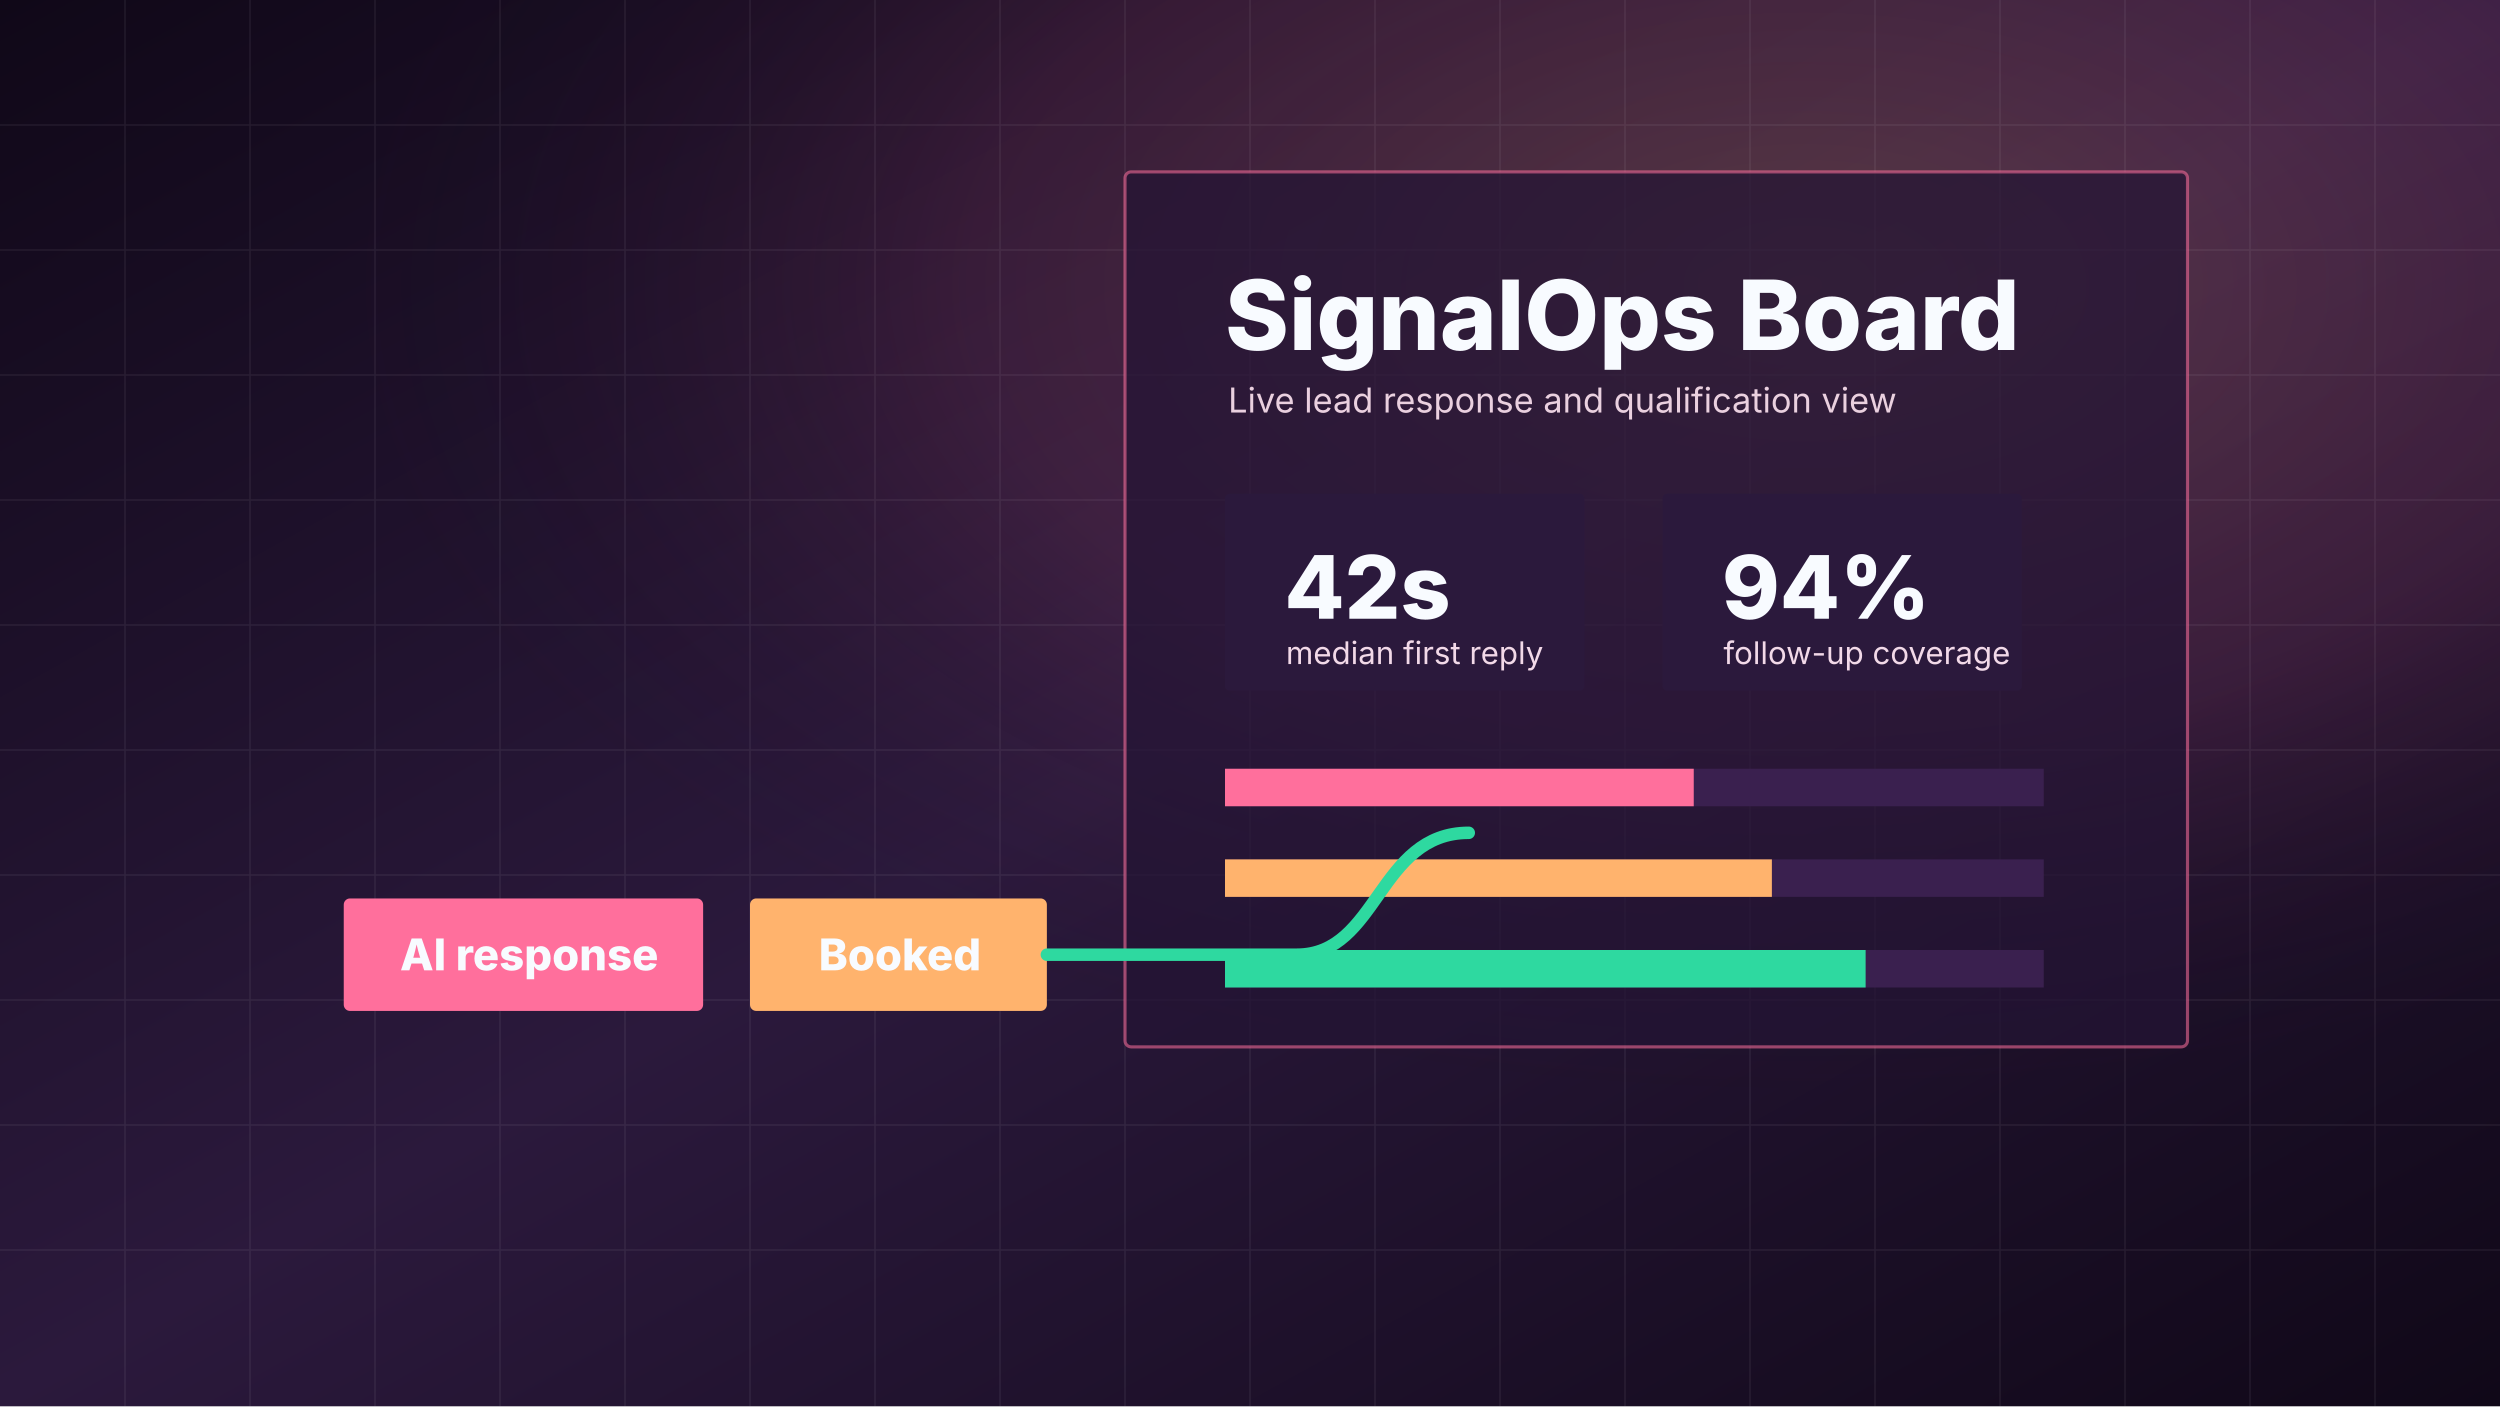
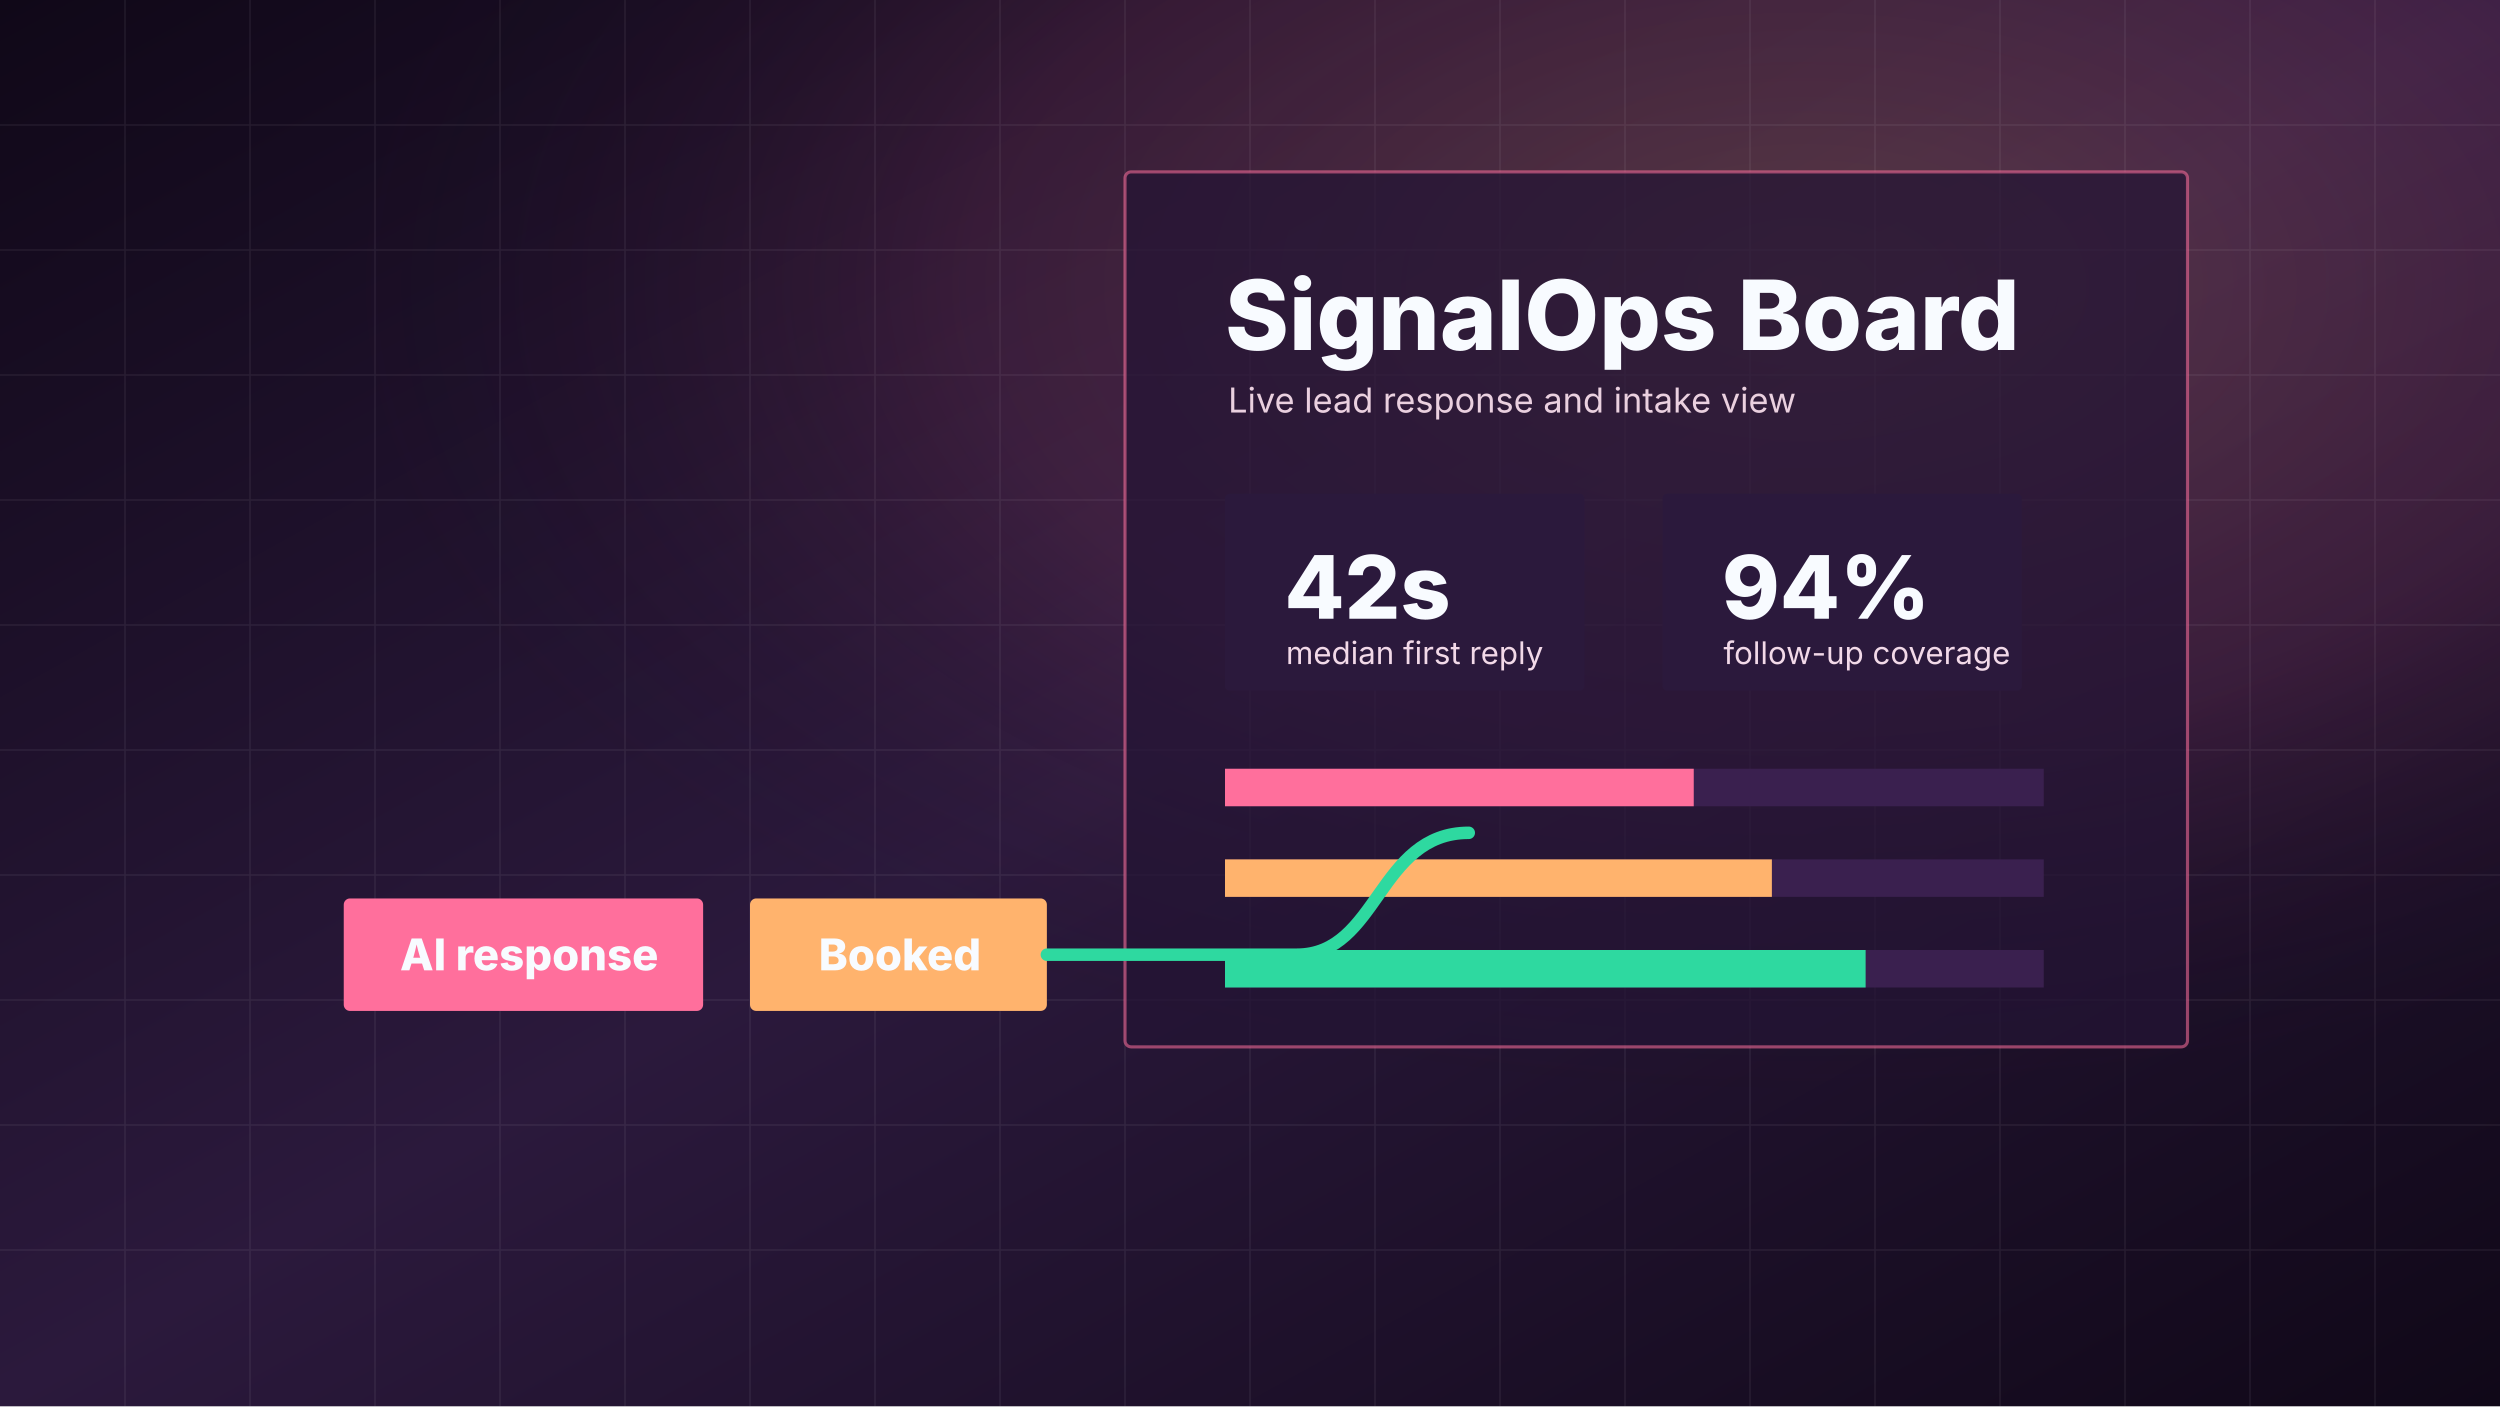
<svg xmlns="http://www.w3.org/2000/svg" width="1600" height="900" viewBox="0 0 1600 900" role="img" aria-labelledby="title desc">
  <defs>
    <linearGradient id="bg" x1="0" y1="0" x2="1" y2="1">
      <stop offset="0" stop-color="#100818" />
      <stop offset="0.5" stop-color="#2b193c" />
      <stop offset="1" stop-color="#100818" />
    </linearGradient>
    <radialGradient id="glow" cx="72%" cy="20%" r="60%">
      <stop offset="0" stop-color="#ffb36d" stop-opacity="0.22" />
      <stop offset="0.55" stop-color="#ff6f9c" stop-opacity="0.11" />
      <stop offset="1" stop-color="#100818" stop-opacity="0" />
    </radialGradient>
  </defs>
  <rect width="1600" height="900" fill="url(#bg)" />
  <rect width="1600" height="900" fill="url(#glow)" />
  <path d="M0 80H1600M0 160H1600M0 240H1600M0 320H1600M0 400H1600M0 480H1600M0 560H1600M0 640H1600M0 720H1600M0 800H1600M80 0V900M160 0V900M240 0V900M320 0V900M400 0V900M480 0V900M560 0V900M640 0V900M720 0V900M800 0V900M880 0V900M960 0V900M1040 0V900M1120 0V900M1200 0V900M1280 0V900M1360 0V900M1440 0V900M1520 0V900" stroke="#FFFFFF" stroke-opacity="0.07" />
  <g transform="translate(720 110)">
    <rect width="680" height="560" rx="4" fill="#231434" fill-opacity="0.72" stroke="#ff6f9c" stroke-opacity="0.55" stroke-width="2" />
    <text x="64" y="114" fill="#F8FBFF" font-family="Inter, Segoe UI, Arial, sans-serif" font-size="62" font-weight="760">SignalOps Board</text>
-     <text x="66" y="154" fill="#ead0df" font-family="Inter, Segoe UI, Arial, sans-serif" font-size="22">Live lead response and qualification view</text>
+     <text x="66" y="154" fill="#ead0df" font-family="Inter, Segoe UI, Arial, sans-serif" font-size="22">Live lead response and intake view</text>
    <g transform="translate(64 206)">
      <rect width="230" height="126" rx="3" fill="#2b193c" />
      <text x="38" y="80" fill="#F8FBFF" font-family="Inter, Segoe UI, Arial, sans-serif" font-size="56" font-weight="760">42s</text>
      <text x="39" y="109" fill="#f2d9e8" font-family="Inter, Segoe UI, Arial, sans-serif" font-size="20">median first reply</text>
    </g>
    <g transform="translate(344 206)">
      <rect width="230" height="126" rx="3" fill="#2b193c" />
      <text x="38" y="80" fill="#F8FBFF" font-family="Inter, Segoe UI, Arial, sans-serif" font-size="56" font-weight="760">94%</text>
      <text x="39" y="109" fill="#f2d9e8" font-family="Inter, Segoe UI, Arial, sans-serif" font-size="20">follow-up coverage</text>
    </g>
    <g transform="translate(64 382)">
      <rect width="524" height="24" fill="#3a204f" />
      <rect width="300" height="24" fill="#ff6f9c" />
      <rect y="58" width="524" height="24" fill="#3a204f" />
      <rect y="58" width="350" height="24" fill="#ffb36d" />
      <rect y="116" width="524" height="24" fill="#3a204f" />
      <rect y="116" width="410" height="24" fill="#2ED9A0" />
    </g>
  </g>
  <g transform="translate(220 575)">
    <rect width="230" height="72" rx="4" fill="#ff6f9c" />
    <text x="36" y="46" fill="#F8FBFF" font-family="Inter, Segoe UI, Arial, sans-serif" font-size="28" font-weight="760">AI response</text>
    <rect x="260" width="190" height="72" rx="4" fill="#ffb36d" />
    <text x="304" y="46" fill="#F8FBFF" font-family="Inter, Segoe UI, Arial, sans-serif" font-size="28" font-weight="760">Booked</text>
    <path d="M450 36H610C662 36 662 -42 720 -42" stroke="#2ED9A0" stroke-width="8" stroke-linecap="round" fill="none" />
  </g>
</svg>
